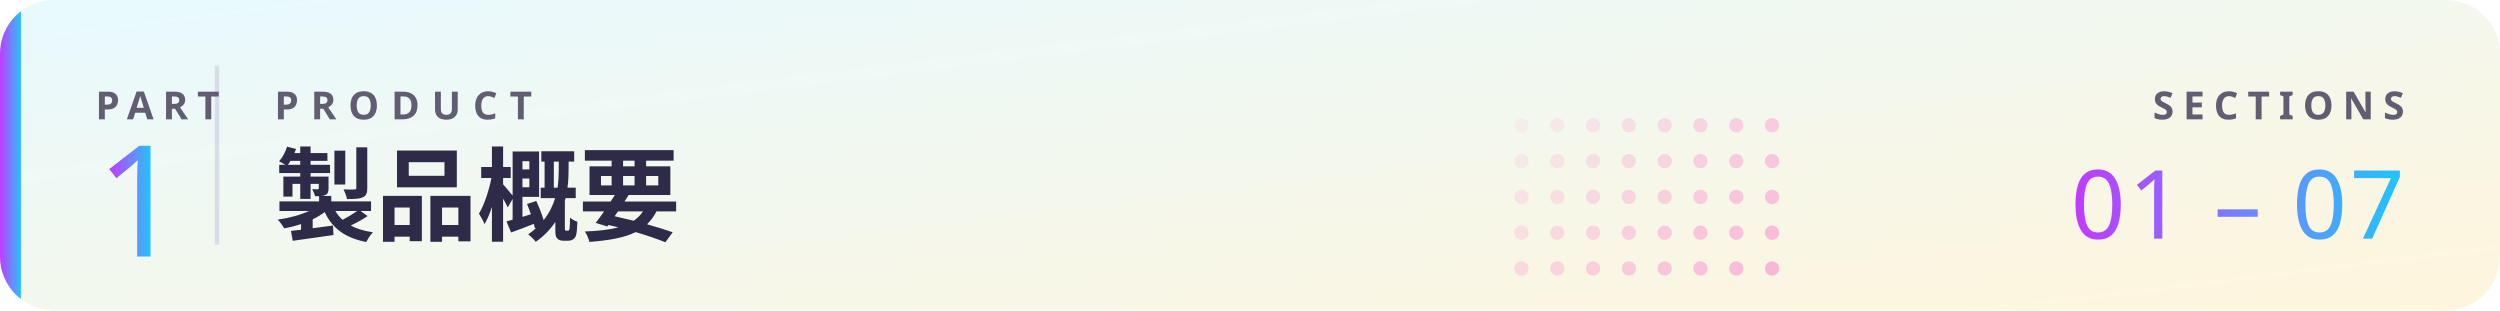
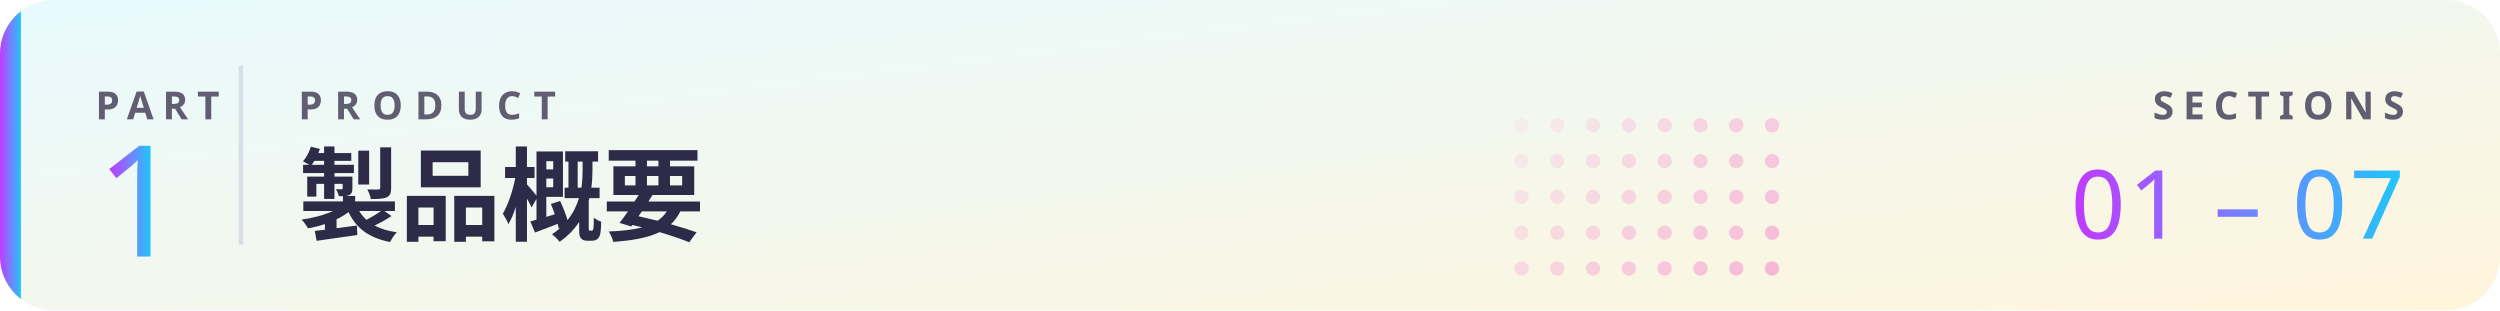
<svg xmlns="http://www.w3.org/2000/svg" viewBox="0 0 838 104" width="838" height="104" role="img">
  <defs>
    <filter id="glow" x="-30%" y="-30%" width="160%" height="160%">
      <feGaussianBlur stdDeviation="1.6" result="b" />
      <feMerge>
        <feMergeNode in="b" />
        <feMergeNode in="SourceGraphic" />
      </feMerge>
    </filter>
    <linearGradient id="brand" x1="0" y1="0" x2="1" y2="0">
      <stop offset="0" stop-color="#C03BFF" />
      <stop offset=".55" stop-color="#6F86FF" />
      <stop offset="1" stop-color="#22C4FA" />
    </linearGradient>
    <linearGradient id="bg" x1="0" y1="0" x2="1" y2="1">
      <stop offset="0" stop-color="#E8FAFF" />
      <stop offset="1" stop-color="#FFF5DC" />
    </linearGradient>
    <style>
.jp{font-family:'Hiragino Sans','Hiragino Kaku Gothic ProN','Yu Gothic UI','Yu Gothic','Meiryo','Noto Sans JP','Noto Sans CJK JP',sans-serif}
.disp{font-family:Impact,Haettenschweiler,'Anton','Arial Narrow Bold','Arial Black',sans-serif}
.gh{font-family:-apple-system,BlinkMacSystemFont,'Segoe UI','Noto Sans',Helvetica,Arial,sans-serif}
.rnd{font-family:RcRounded,'Hiragino Maru Gothic ProN','Yu Gothic UI','Noto Sans JP',sans-serif}
.hand{font-family:RcHand,'Hiragino Maru Gothic ProN','Yu Gothic UI','Noto Sans JP',sans-serif}
.mono{font-family:ui-monospace,SFMono-Regular,'Cascadia Mono',Consolas,'Liberation Mono',monospace}

@keyframes bob{0%,100%{transform:translateY(0)}50%{transform:translateY(-5px)}}
@keyframes blink{0%,90%,100%{transform:scaleY(1)}94%{transform:scaleY(.12)}}
@keyframes flow{to{stroke-dashoffset:-28}}
@keyframes pulse{0%,100%{opacity:.55}50%{opacity:1}}
.bob{animation:bob 2.6s ease-in-out infinite}
.eyes{transform-box:fill-box;transform-origin:center;animation:blink 4.8s infinite}
.flow{stroke-dasharray:6 8;animation:flow 1.1s linear infinite}
.pulse{animation:pulse 2.4s ease-in-out infinite}
@media (prefers-reduced-motion:reduce){.bob,.eyes,.flow,.pulse{animation:none}}
</style>
  </defs>
  <rect width="838" height="104" rx="18" fill="url(#bg)" />
  <clipPath id="card">
    <rect width="838" height="104" rx="18" />
  </clipPath>
  <g clip-path="url(#card)">
    <g transform="translate(608 104) scale(-1 -1)">
      <circle cx="14" cy="14" r="2.4" fill="#F7B8D8" opacity="1.00" />
      <circle cx="26" cy="14" r="2.4" fill="#F7B8D8" opacity="0.92" />
      <circle cx="38" cy="14" r="2.4" fill="#F7B8D8" opacity="0.85" />
      <circle cx="50" cy="14" r="2.4" fill="#F7B8D8" opacity="0.77" />
      <circle cx="62" cy="14" r="2.4" fill="#F7B8D8" opacity="0.69" />
      <circle cx="74" cy="14" r="2.4" fill="#F7B8D8" opacity="0.62" />
      <circle cx="86" cy="14" r="2.4" fill="#F7B8D8" opacity="0.54" />
      <circle cx="98" cy="14" r="2.4" fill="#F7B8D8" opacity="0.46" />
      <circle cx="14" cy="26" r="2.4" fill="#F7B8D8" opacity="0.92" />
      <circle cx="26" cy="26" r="2.4" fill="#F7B8D8" opacity="0.85" />
      <circle cx="38" cy="26" r="2.4" fill="#F7B8D8" opacity="0.77" />
      <circle cx="50" cy="26" r="2.4" fill="#F7B8D8" opacity="0.69" />
      <circle cx="62" cy="26" r="2.4" fill="#F7B8D8" opacity="0.62" />
      <circle cx="74" cy="26" r="2.4" fill="#F7B8D8" opacity="0.54" />
      <circle cx="86" cy="26" r="2.4" fill="#F7B8D8" opacity="0.46" />
      <circle cx="98" cy="26" r="2.4" fill="#F7B8D8" opacity="0.38" />
      <circle cx="14" cy="38" r="2.4" fill="#F7B8D8" opacity="0.85" />
      <circle cx="26" cy="38" r="2.4" fill="#F7B8D8" opacity="0.77" />
      <circle cx="38" cy="38" r="2.4" fill="#F7B8D8" opacity="0.69" />
      <circle cx="50" cy="38" r="2.4" fill="#F7B8D8" opacity="0.62" />
      <circle cx="62" cy="38" r="2.4" fill="#F7B8D8" opacity="0.54" />
      <circle cx="74" cy="38" r="2.4" fill="#F7B8D8" opacity="0.46" />
      <circle cx="86" cy="38" r="2.4" fill="#F7B8D8" opacity="0.38" />
      <circle cx="98" cy="38" r="2.4" fill="#F7B8D8" opacity="0.31" />
      <circle cx="14" cy="50" r="2.4" fill="#F7B8D8" opacity="0.77" />
      <circle cx="26" cy="50" r="2.4" fill="#F7B8D8" opacity="0.69" />
      <circle cx="38" cy="50" r="2.4" fill="#F7B8D8" opacity="0.62" />
      <circle cx="50" cy="50" r="2.4" fill="#F7B8D8" opacity="0.54" />
      <circle cx="62" cy="50" r="2.4" fill="#F7B8D8" opacity="0.46" />
      <circle cx="74" cy="50" r="2.4" fill="#F7B8D8" opacity="0.38" />
      <circle cx="86" cy="50" r="2.4" fill="#F7B8D8" opacity="0.31" />
      <circle cx="98" cy="50" r="2.4" fill="#F7B8D8" opacity="0.23" />
      <circle cx="14" cy="62" r="2.4" fill="#F7B8D8" opacity="0.69" />
      <circle cx="26" cy="62" r="2.4" fill="#F7B8D8" opacity="0.62" />
      <circle cx="38" cy="62" r="2.4" fill="#F7B8D8" opacity="0.54" />
      <circle cx="50" cy="62" r="2.4" fill="#F7B8D8" opacity="0.46" />
      <circle cx="62" cy="62" r="2.4" fill="#F7B8D8" opacity="0.38" />
      <circle cx="74" cy="62" r="2.4" fill="#F7B8D8" opacity="0.31" />
      <circle cx="86" cy="62" r="2.4" fill="#F7B8D8" opacity="0.23" />
      <circle cx="98" cy="62" r="2.4" fill="#F7B8D8" opacity="0.15" />
    </g>
    <rect width="7" height="104" fill="url(#brand)" />
  </g>
-   <rect x="72" y="22" width="1.5" height="60" fill="#D8DEE8" />
+   <rect x="80" y="22" width="1.5" height="60" fill="#D8DEE8" />
  <text x="32" y="40" class="gh" font-size="13" font-weight="600" fill="#625E72" text-anchor="start" letter-spacing="3">PART</text>
  <text x="32" y="86" class="disp" font-size="52" font-weight="400" fill="url(#brand)" text-anchor="start">1</text>
-   <text x="92" y="40" class="gh" font-size="13" font-weight="600" fill="#625E72" text-anchor="start" letter-spacing="4">PRODUCT</text>
-   <text x="92" y="78" class="gh" font-size="34" font-weight="700" fill="#2E2B48" text-anchor="start">製品概要</text>
+   <text x="100" y="40" class="gh" font-size="13" font-weight="600" fill="#625E72" text-anchor="start" letter-spacing="4">PRODUCT</text>
+   <text x="100" y="78" class="gh" font-size="34" font-weight="700" fill="#2E2B48" text-anchor="start">製品概要</text>
  <text x="806" y="40" class="gh" font-size="13" font-weight="600" fill="#625E72" text-anchor="end" letter-spacing="3">SECTIONS</text>
  <text x="806" y="80" class="disp" font-size="32" font-weight="400" fill="url(#brand)" text-anchor="end" letter-spacing="1">01 – 07</text>
</svg>
